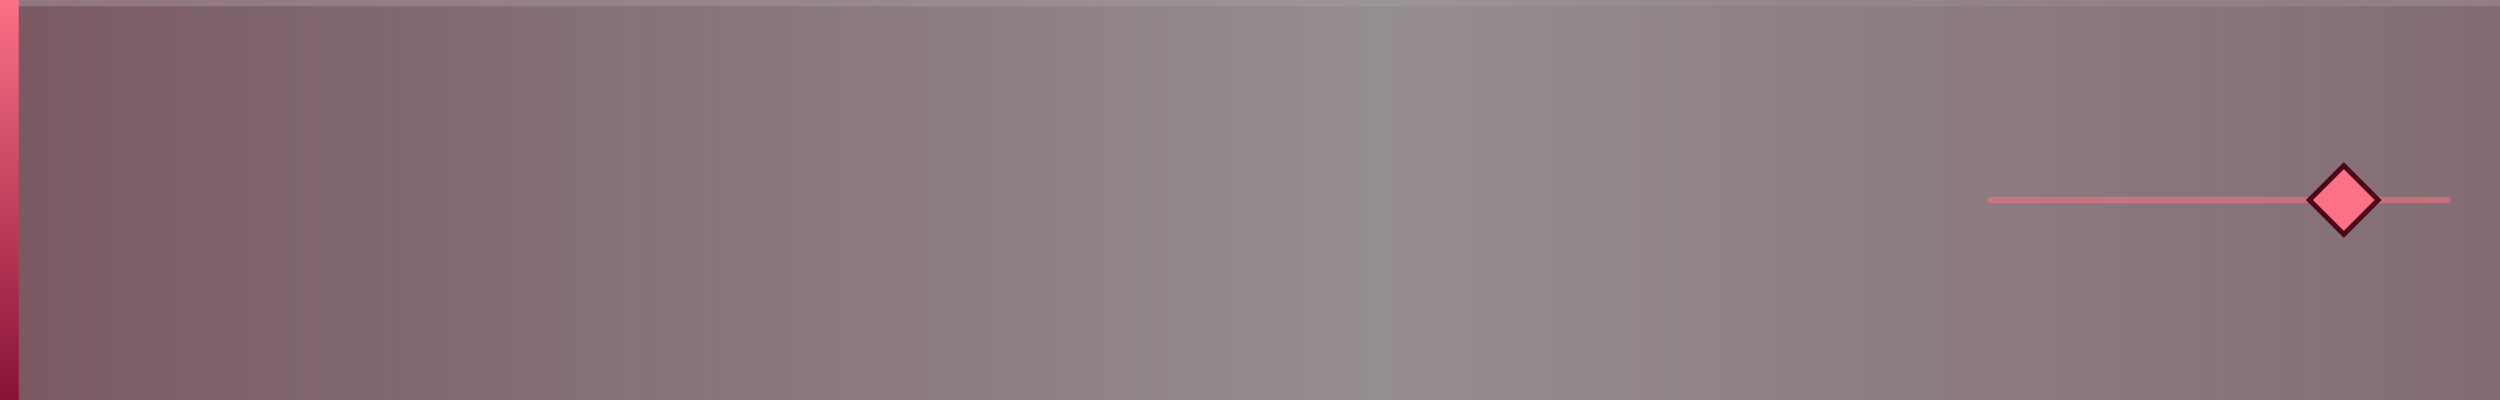
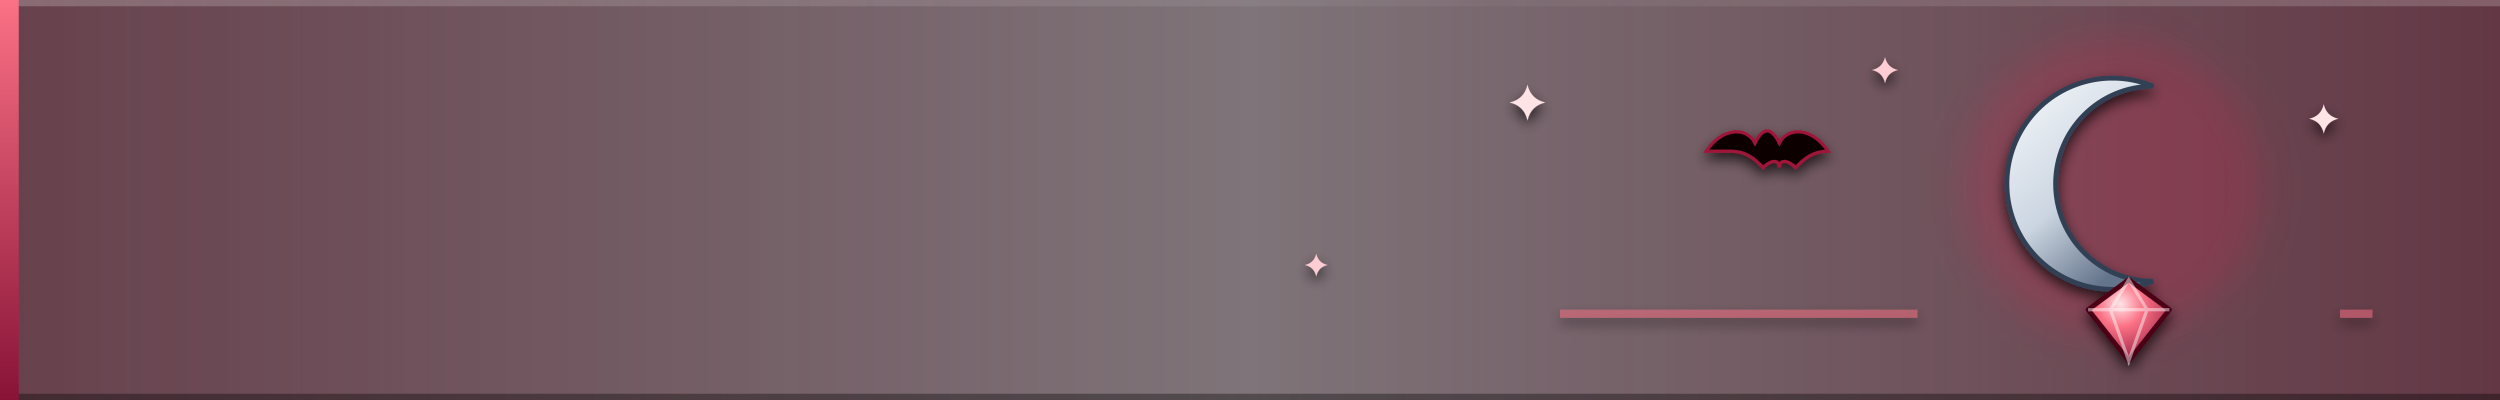
<svg xmlns="http://www.w3.org/2000/svg" viewBox="0 0 400 64" preserveAspectRatio="xMinYMid slice">
-   <style>.band{animation:drift 7s cubic-bezier(.45,.05,.35,.95) infinite}@keyframes drift{to{transform:translateX(520px)}}.gem{transform-box:fill-box;transform-origin:center;animation:gem 4s ease-in-out infinite}@keyframes gem{50%{fill:#FFE4E6;transform:scale(1.15)}}</style>
+   <style>.band{animation:drift 7s cubic-bezier(.45,.05,.35,.95) infinite}@keyframes drift{to{transform:translateX(520px)}}@keyframes tw{0%,100%{opacity:.15;transform:scale(.6)}50%{opacity:1;transform:scale(1.1)}}.tw{transform-box:fill-box;transform-origin:center;animation:tw 2.6s ease-in-out infinite}.tw2{animation-delay:-.9s}.tw3{animation-delay:-1.7s}@keyframes gl{0%,100%{filter:brightness(1)}50%{filter:brightness(1.6)}}.gl{animation:gl 2.4s ease-in-out infinite}.bat{animation:bat 6s ease-in-out infinite}@keyframes bat{0%{transform:translate(0,0)}50%{transform:translate(-26px,6px)}100%{transform:translate(0,0)}}.rg{animation:rg 3.2s ease-in-out infinite}@keyframes rg{50%{opacity:.45}}</style>
  <defs>
    <linearGradient id="b" x1="0" x2="1">
-       <stop offset="0" stop-color="#4C0519" stop-opacity=".46" />
-       <stop offset=".55" stop-color="#4C0519" stop-opacity=".12" />
-       <stop offset="1" stop-color="#4C0519" stop-opacity=".34" />
+       <stop offset="0" stop-color="#4C0519" stop-opacity=".55" />
+       <stop offset=".5" stop-color="#4C0519" stop-opacity=".16" />
+       <stop offset="1" stop-color="#4C0519" stop-opacity=".62" />
    </linearGradient>
-     <linearGradient id="e" x1="0" x2="0" y1="0" y2="1">
+     <linearGradient id="e" x1="0" y1="0" x2="0" y2="1">
      <stop offset="0" stop-color="#FB7185" />
      <stop offset="1" stop-color="#881337" />
    </linearGradient>
    <linearGradient id="band" x1="0" x2="1">
      <stop offset="0" stop-color="#FFFFFF" stop-opacity="0" />
-       <stop offset=".5" stop-color="#FFFFFF" stop-opacity=".09" />
+       <stop offset=".5" stop-color="#FFFFFF" stop-opacity=".1" />
      <stop offset="1" stop-color="#FFFFFF" stop-opacity="0" />
    </linearGradient>
    <linearGradient id="top" x1="0" x2="1">
-       <stop offset="0" stop-color="#FFFFFF" stop-opacity=".18" />
-       <stop offset=".7" stop-color="#FFFFFF" stop-opacity=".04" />
-       <stop offset="1" stop-color="#FFFFFF" stop-opacity=".12" />
+       <stop offset="0" stop-color="#FFFFFF" stop-opacity=".22" />
+       <stop offset=".6" stop-color="#FFFFFF" stop-opacity=".04" />
+       <stop offset="1" stop-color="#FFFFFF" stop-opacity=".2" />
+     </linearGradient>
+     <filter id="shade" x="-20%" y="-20%" width="140%" height="140%">
+       <feDropShadow dx="0" dy=".8" stdDeviation=".8" flood-color="#000" flood-opacity=".7" />
+     </filter>
+     <filter id="soft" x="-30%" y="-30%" width="160%" height="160%">
+       <feGaussianBlur stdDeviation="3" />
+     </filter>
+     <linearGradient id="moon" x1="0" y1="0" x2="0.6" y2="1">
+       <stop offset="0" stop-color="#F8FAFC" />
+       <stop offset="0.6" stop-color="#CBD5E1" />
+       <stop offset="1" stop-color="#64748B" />
+     </linearGradient>
+     <radialGradient id="blood" cx="0.4" cy="0.3" r="0.8">
+       <stop offset="0" stop-color="#FFE4E6" />
+       <stop offset="0.35" stop-color="#FB7185" />
+       <stop offset="1" stop-color="#881337" />
+     </radialGradient>
+     <linearGradient id="wing" x1="0" y1="0" x2="1" y2="1">
+       <stop offset="0" stop-color="#BE123C" />
+       <stop offset="0.45" stop-color="#4C0519" />
+       <stop offset="1" stop-color="#12050A" />
    </linearGradient>
  </defs>
-   <rect width="400" height="64" fill="#0B0C10" fill-opacity=".35" />
+   <rect width="400" height="64" fill="#0B0C10" fill-opacity=".45" />
  <rect width="400" height="64" fill="url(#b)" />
+   <circle class="rg" cx="338" cy="30" r="24" fill="#E11D48" opacity=".2" filter="url(#soft)" />
  <g class="band">
    <rect x="-120" width="120" height="64" fill="url(#band)" />
  </g>
-   <path d="M318 32h52M380 32h12" stroke="#FB7185" stroke-opacity=".55" stroke-width="1" />
-   <path class="gem" d="M375 26.5l5.5 5.5-5.5 5.5-5.5-5.5z" fill="#FB7185" stroke="#4C0519" stroke-width=".8" />
+   <g filter="url(#shade)" transform="translate(338 32) scale(1.3) translate(-368 -32)">
+     <path d="M300 46H344M396 46H400" stroke="#FB7185" stroke-opacity=".5" stroke-width="1" />
+     <path d="M373 18A13 13 0 1 0 373 42A10.5 10.5 0 1 1 373 18Z" fill="url(#moon)" stroke="#334155" stroke-width=".6" />
+     <g transform="translate(370 46)" class="gl">
+       <path d="M0 -4.2L5 -0.5L0 5.8L-5 -0.5Z" fill="url(#blood)" stroke="#4C0519" stroke-width=".6" stroke-linejoin="round" />
+       <path d="M-5 -0.5H5M-2.25 -0.5L0 5.8L2.25 -0.5M-2.25 -0.5L0 -4.2L2.25 -0.5" fill="none" stroke="#FFFFFF" stroke-opacity=".45" stroke-width=".4" />
+     </g>
+     <g class="bat">
+       <path d="M318 26c2-3 5-3 6-1c1-2 2-2 3 0c1-2 4-2 6 1c-2 0-3 1-4 2c-1-1-2-1-2 0c0-1-1-1-2 0c-1-1-2-2-4-2z" fill="#0A0406" stroke="#9F1239" stroke-width=".4" />
+     </g>
+     <g transform="translate(296 20)">
+       <path class="tw" d="M0 -2.2Q0.4 -0.4 2.2 0Q0.4 0.4 0 2.2Q-0.4 0.4 -2.2 0Q-0.4 -0.4 0 -2.2Z" fill="#FFE4E6" />
+     </g>
+     <g transform="translate(340 16)">
+       <path class="tw tw2" d="M0 -1.6Q0.29 -0.29 1.6 0Q0.29 0.29 0 1.6Q-0.29 0.29 -1.6 0Q-0.29 -0.29 0 -1.6Z" fill="#FECDD3" />
+     </g>
+     <g transform="translate(394 22)">
+       <path class="tw tw3" d="M0 -1.8Q0.32 -0.32 1.8 0Q0.32 0.32 0 1.8Q-0.32 0.32 -1.8 0Q-0.32 -0.32 0 -1.8Z" fill="#FFE4E6" />
+     </g>
+     <g transform="translate(270 40)">
+       <path class="tw tw2" d="M0 -1.4Q0.25 -0.25 1.4 0Q0.25 0.25 0 1.4Q-0.25 0.25 -1.4 0Q-0.25 -0.25 0 -1.4Z" fill="#FECDD3" />
+     </g>
+   </g>
  <rect width="400" height="1" fill="url(#top)" />
+   <rect y="63" width="400" height="1" fill="#000" fill-opacity=".35" />
  <rect width="3" height="64" fill="url(#e)" />
</svg>
